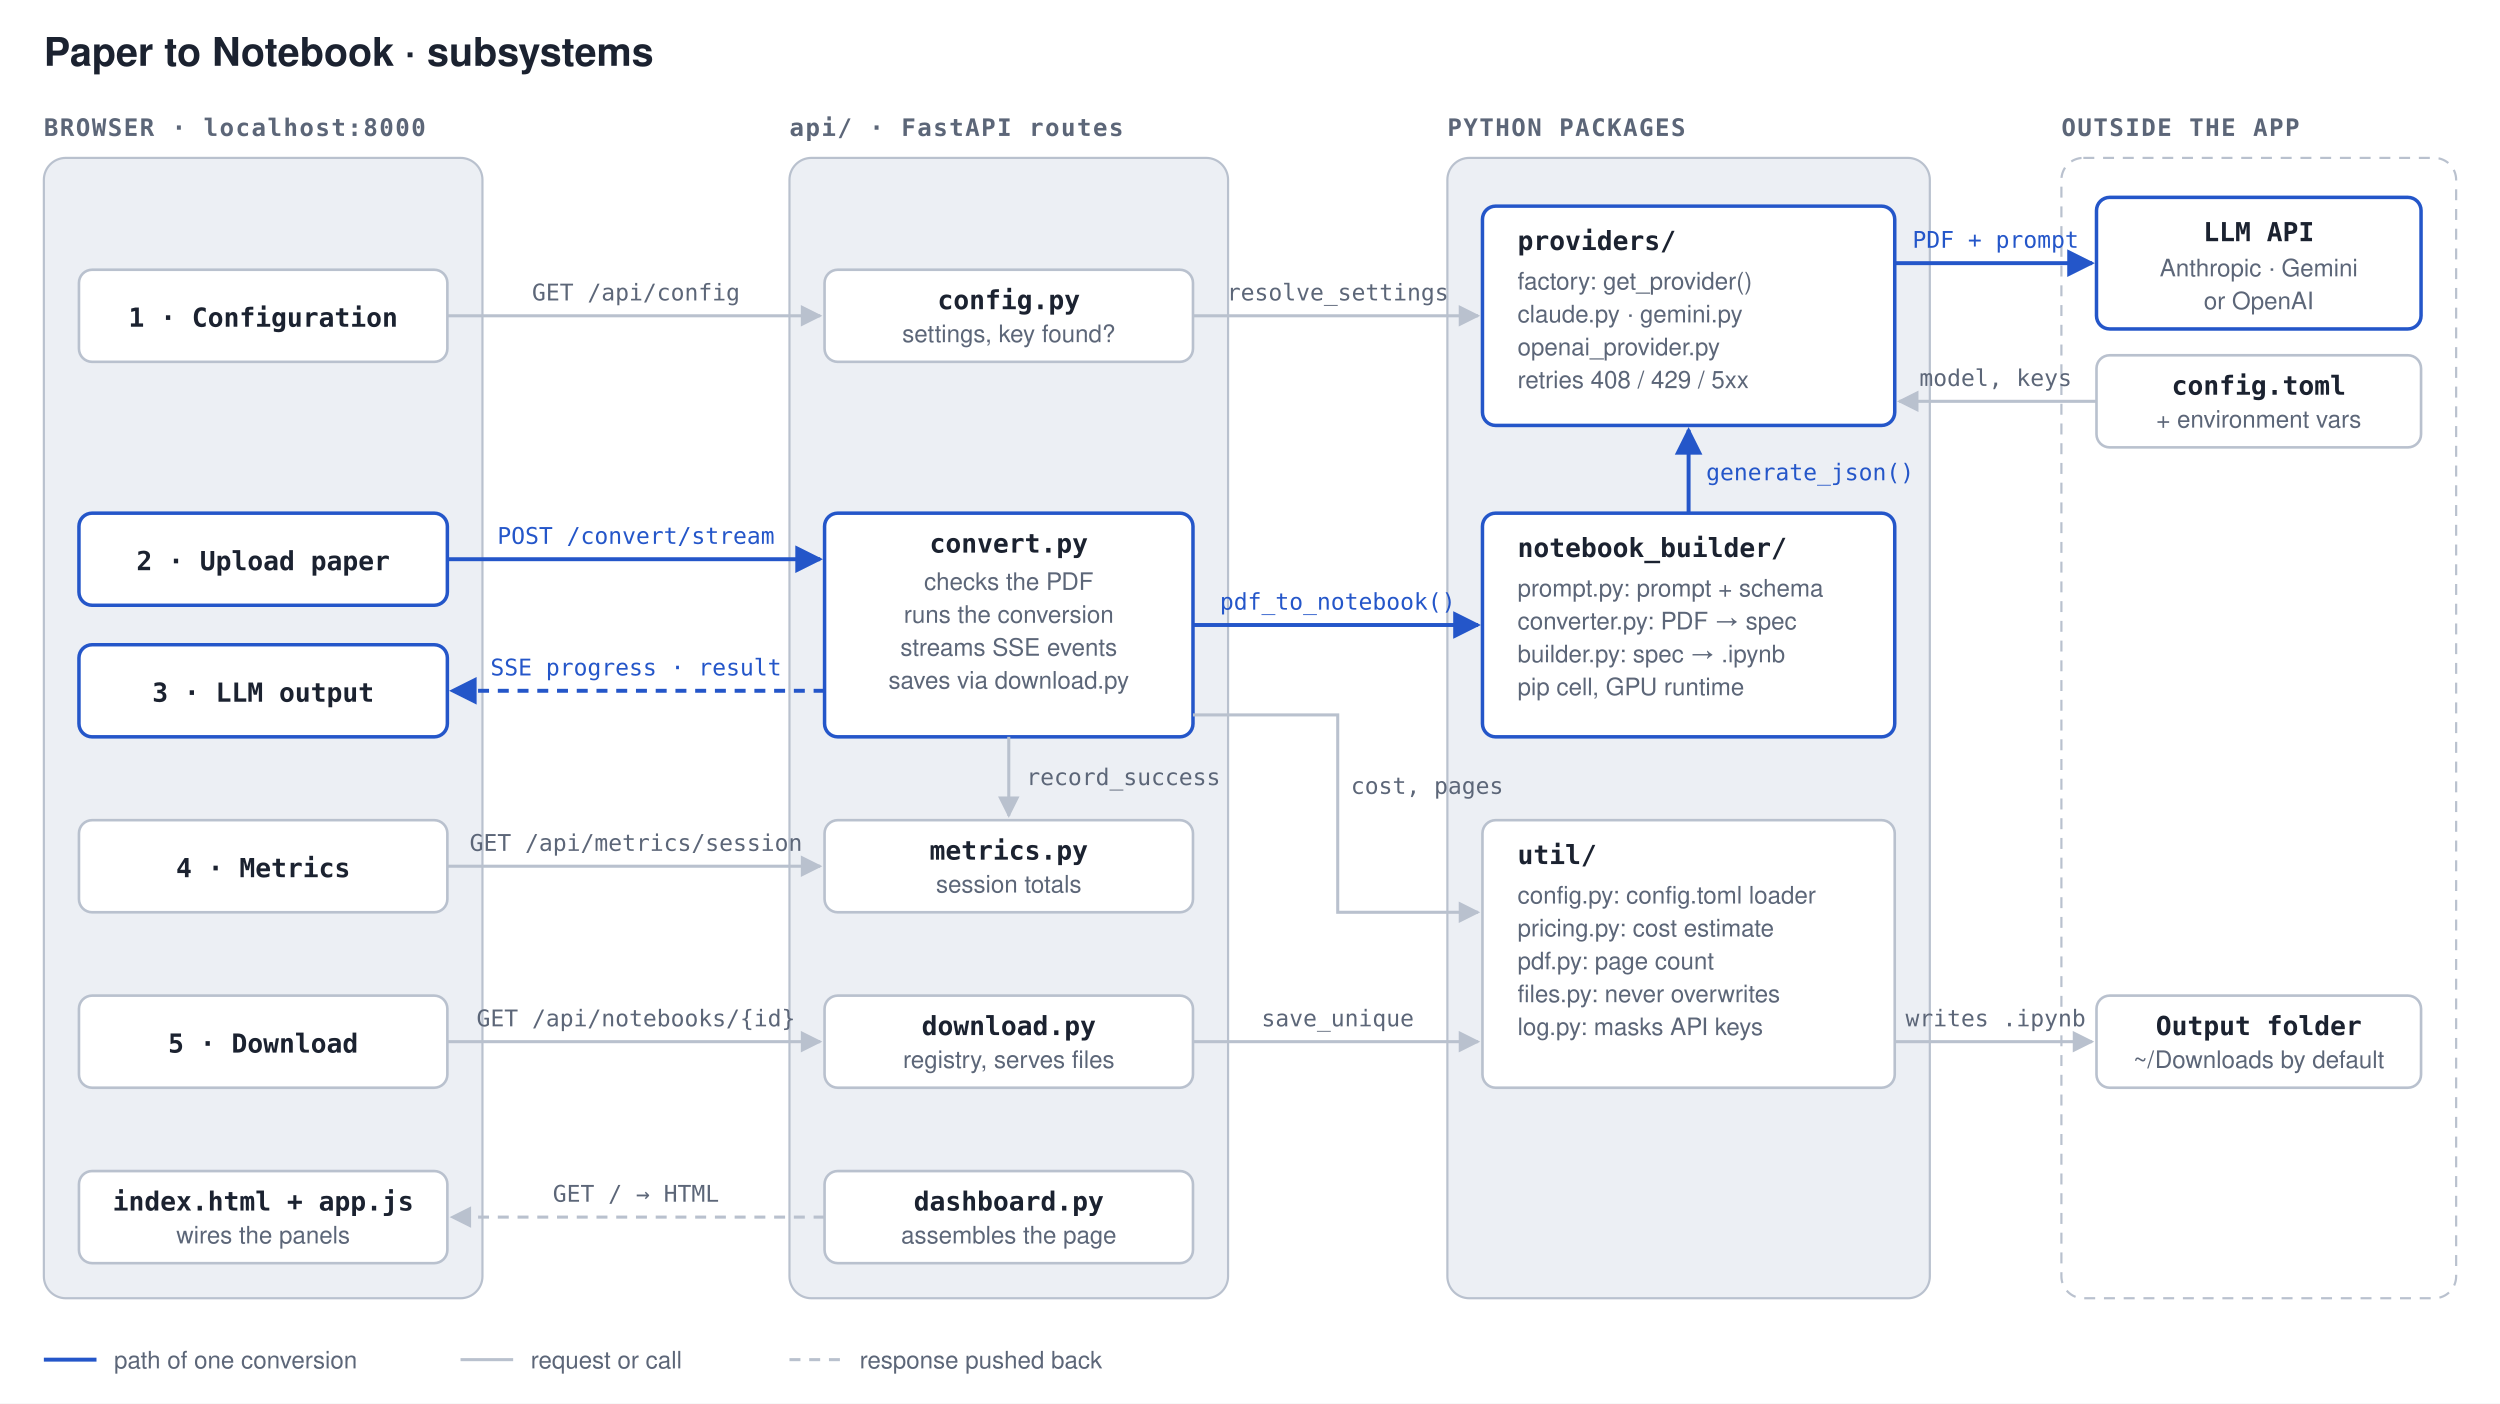
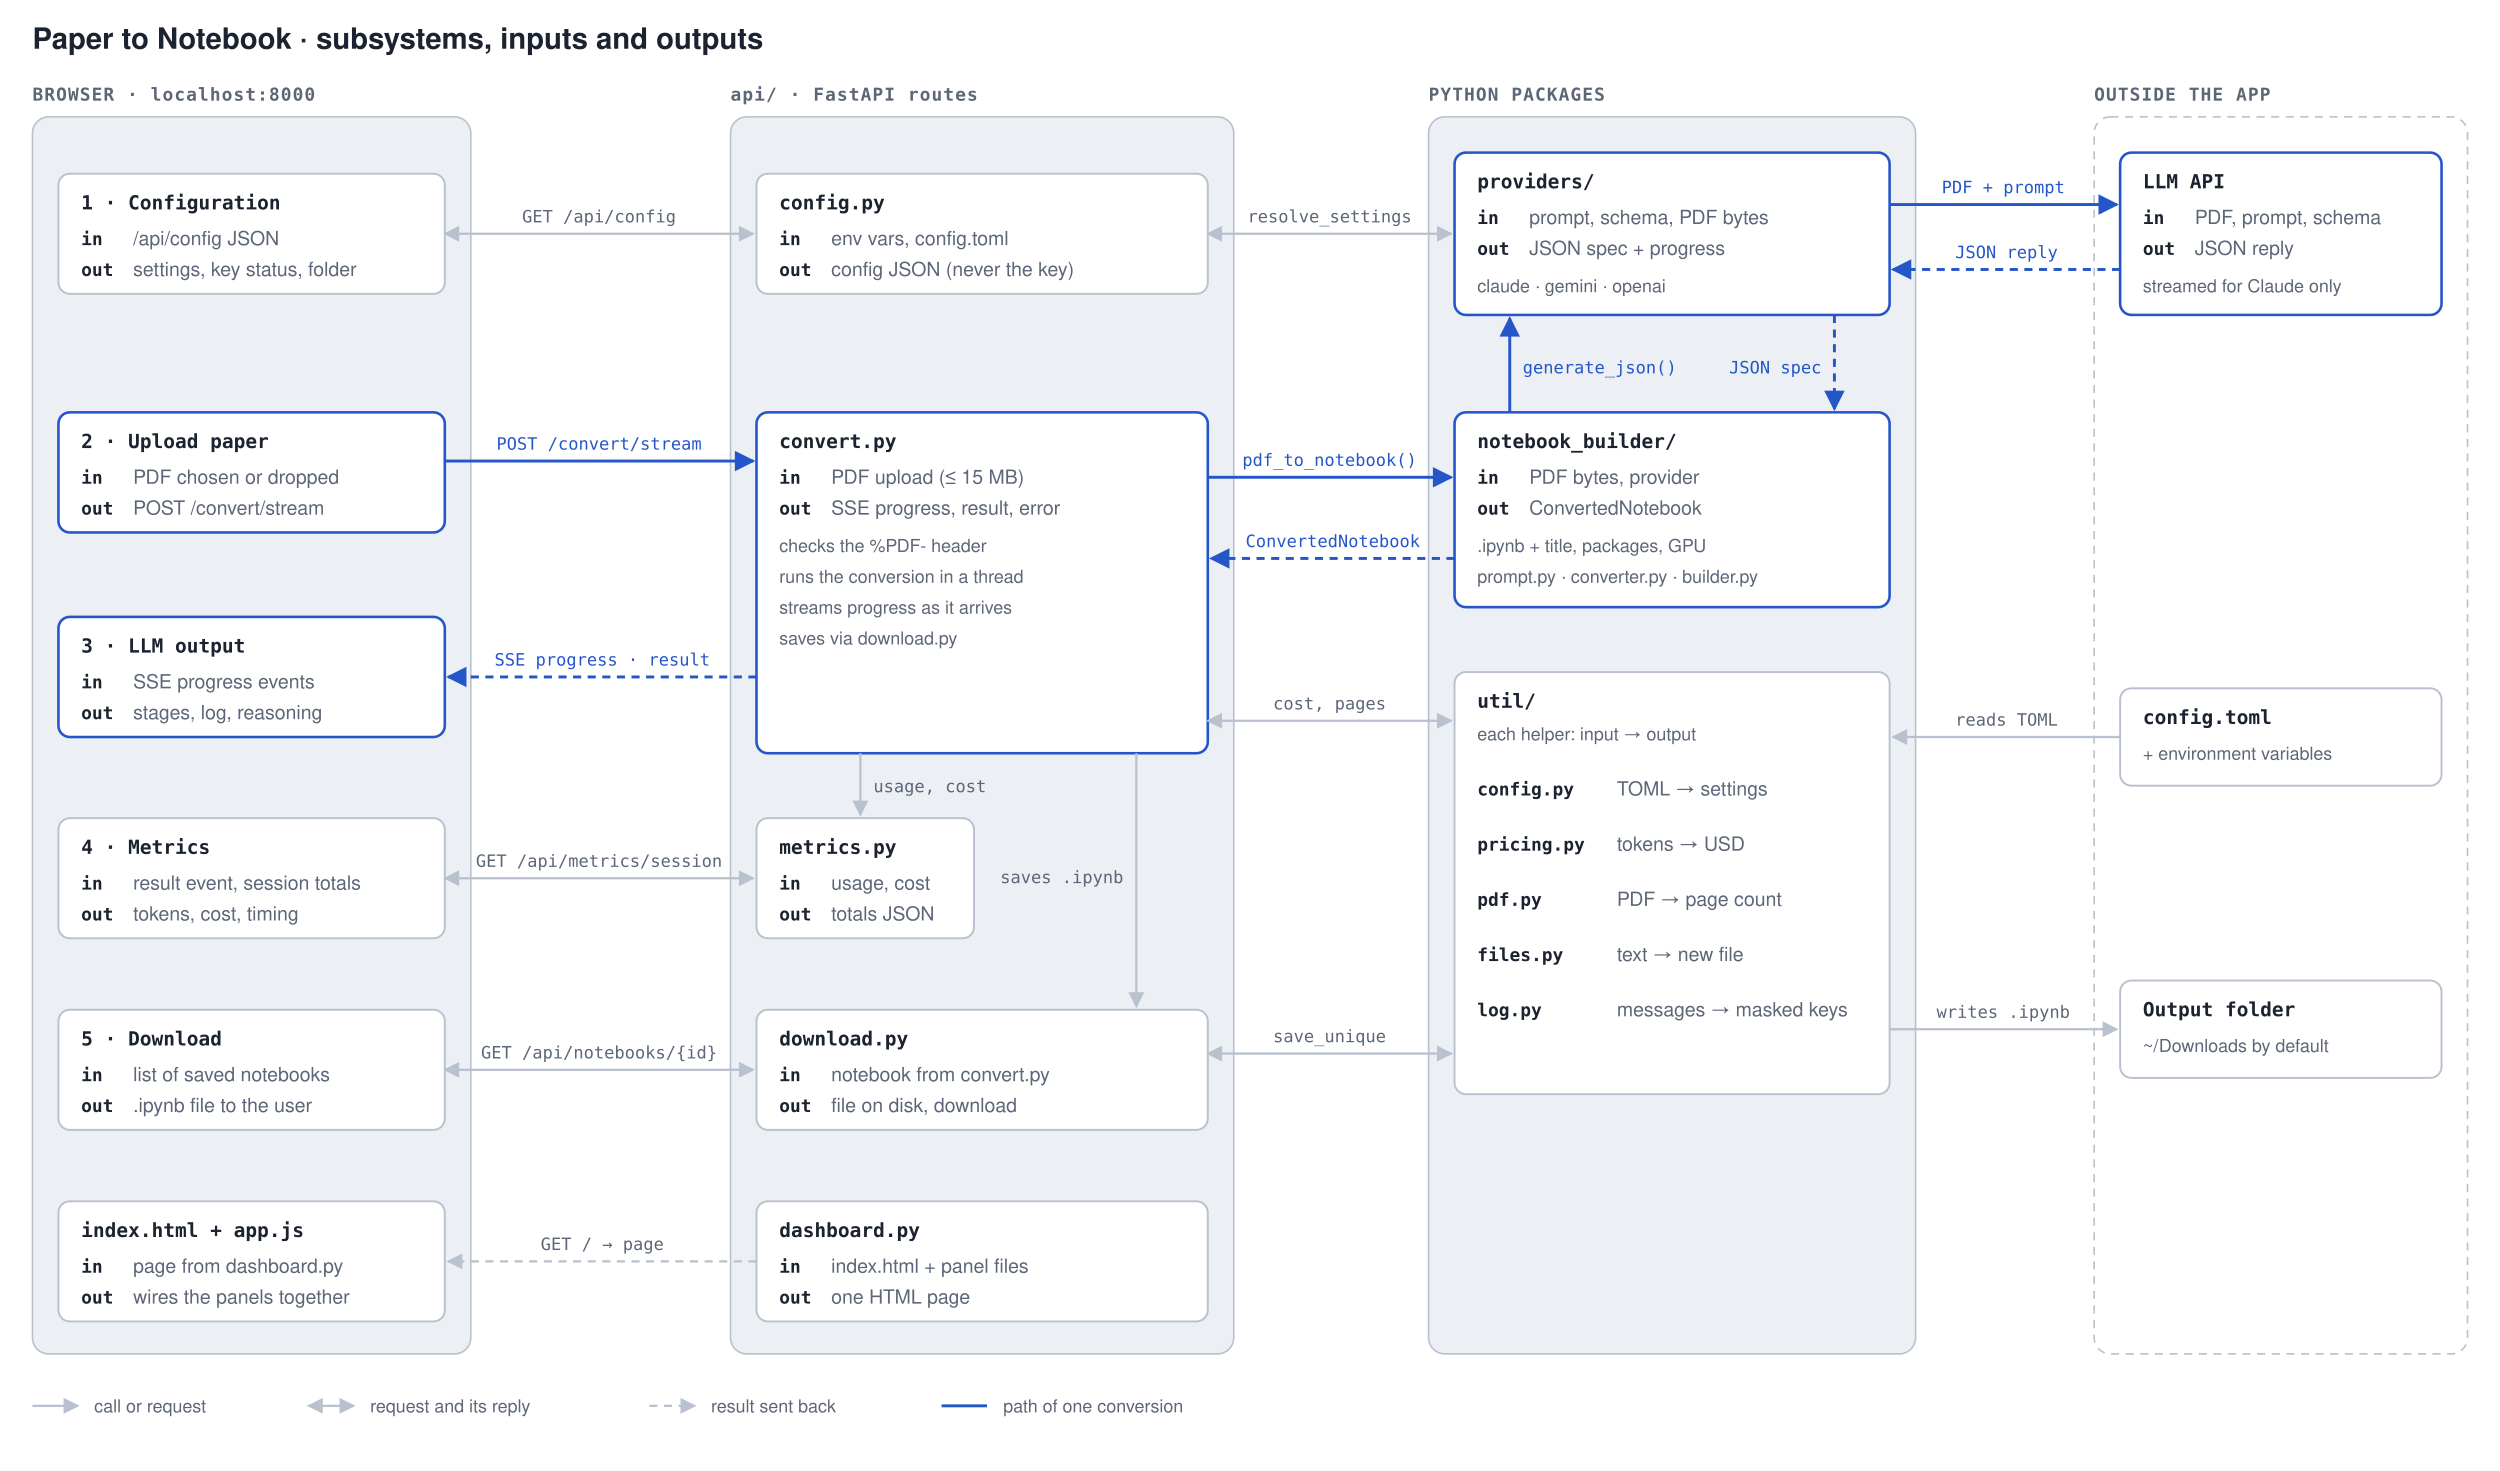
- <svg xmlns="http://www.w3.org/2000/svg" width="1140" height="640" viewBox="0 0 1140 640" role="img" aria-label="Five dashboard panels talk to one FastAPI route module each. The conversion route calls notebook_builder, which asks a provider to call the LLM API. util saves notebooks to the output folder and reads config.toml.">
+ <svg xmlns="http://www.w3.org/2000/svg" width="1540" height="906" viewBox="0 0 1540 906" role="img" aria-label="Subsystems with their inputs and outputs: five dashboard panels each call one FastAPI route; convert.py calls notebook_builder, which calls a provider, which calls the LLM API; each returns its result back along the same path. util reads config.toml and writes notebooks to the output folder.">
  <style>
  .bg { fill: #ffffff; }
  .title { font: 600 18px "IBM Plex Sans", -apple-system, "Segoe UI", Helvetica, Arial, sans-serif; fill: #1b2230; }
  .zone { fill: #eceff4; stroke: #b9c1ce; stroke-width: 1; }
  .zone.ext { fill: none; stroke-dasharray: 5 4; }
  .box { fill: #ffffff; stroke: #b9c1ce; stroke-width: 1.2; }
  .box.acc { stroke: #2456c9; stroke-width: 1.6; }
  .zlabel { font: 600 11px "IBM Plex Mono", Menlo, Consolas, monospace; letter-spacing: 0.06em; fill: #5c6678; }
  .t { font: 600 12px "IBM Plex Mono", Menlo, Consolas, monospace; fill: #1b2230; }
  .s { font: 400 11px "IBM Plex Sans", -apple-system, "Segoe UI", Helvetica, Arial, sans-serif; fill: #5c6678; }
  .lbl { font: 400 10.5px "IBM Plex Mono", Menlo, Consolas, monospace; fill: #5c6678; }
  .lbl.acc { fill: #2456c9; }
+   .io { font: 400 12px "IBM Plex Sans", -apple-system, "Segoe UI", Helvetica, Arial, sans-serif; fill: #5c6678; }
+   .io .k { font: 600 11px "IBM Plex Mono", Menlo, Consolas, monospace; fill: #1b2230; }
  .note { font: italic 400 11px "IBM Plex Sans", -apple-system, "Segoe UI", Helvetica, Arial, sans-serif; fill: #5c6678; }
  .wire { fill: none; stroke: #b9c1ce; stroke-width: 1.4; }
  .wire.acc { stroke: #2456c9; stroke-width: 1.8; }
  .wire.dash { stroke-dasharray: 5 4; }
  .life { stroke: #b9c1ce; stroke-width: 1; stroke-dasharray: 3 4; }
  .head { fill: #b9c1ce; }
  .head.acc { fill: #2456c9; }
  .act { fill: #dfe7fb; stroke: #2456c9; stroke-width: 1; }
</style>
  <defs>
    <marker id="a1" viewBox="0 0 10 10" refX="9" refY="5" markerWidth="7" markerHeight="7" orient="auto-start-reverse">
      <path class="head" d="M0 0 L10 5 L0 10 z" />
    </marker>
    <marker id="a1acc" viewBox="0 0 10 10" refX="9" refY="5" markerWidth="7" markerHeight="7" orient="auto-start-reverse">
      <path class="head acc" d="M0 0 L10 5 L0 10 z" />
    </marker>
  </defs>
-   <rect class="bg" x="0" y="0" width="1140" height="640" />
-   <text class="title" x="20" y="30">Paper to Notebook · subsystems</text>
+   <rect class="bg" x="0" y="0" width="1540" height="906" />
+   <text class="title" x="20" y="30">Paper to Notebook · subsystems, inputs and outputs</text>
  <g transform="translate(0, 44)">
    <text class="zlabel" x="20" y="18">BROWSER · localhost:8000</text>
-     <rect class="zone" x="20" y="28" width="200" height="520" rx="10" />
-     <text class="zlabel" x="360" y="18">api/ · FastAPI routes</text>
-     <rect class="zone" x="360" y="28" width="200" height="520" rx="10" />
-     <text class="zlabel" x="660" y="18">PYTHON PACKAGES</text>
-     <rect class="zone" x="660" y="28" width="220" height="520" rx="10" />
-     <text class="zlabel" x="940" y="18">OUTSIDE THE APP</text>
-     <rect class="zone ext" x="940" y="28" width="180" height="520" rx="10" />
-     <rect class="box" x="36" y="79" width="168" height="42" rx="6" />
-     <text class="t" x="120" y="105" text-anchor="middle">1 · Configuration</text>
-     <rect class="box acc" x="36" y="190" width="168" height="42" rx="6" />
-     <text class="t" x="120" y="216" text-anchor="middle">2 · Upload paper</text>
-     <rect class="box acc" x="36" y="250" width="168" height="42" rx="6" />
-     <text class="t" x="120" y="276" text-anchor="middle">3 · LLM output</text>
-     <rect class="box" x="36" y="330" width="168" height="42" rx="6" />
-     <text class="t" x="120" y="356" text-anchor="middle">4 · Metrics</text>
-     <rect class="box" x="36" y="410" width="168" height="42" rx="6" />
-     <text class="t" x="120" y="436" text-anchor="middle">5 · Download</text>
-     <rect class="box" x="36" y="490" width="168" height="42" rx="6" />
-     <text class="t" x="120" y="508" text-anchor="middle">index.html + app.js</text>
-     <text class="s" x="120" y="523" text-anchor="middle">wires the panels</text>
-     <rect class="box" x="376" y="79" width="168" height="42" rx="6" />
-     <text class="t" x="460" y="97" text-anchor="middle">config.py</text>
-     <text class="s" x="460" y="112" text-anchor="middle">settings, key found?</text>
-     <rect class="box acc" x="376" y="190" width="168" height="102" rx="6" />
-     <text class="t" x="460" y="208" text-anchor="middle">convert.py</text>
-     <text class="s" x="460" y="225" text-anchor="middle">checks the PDF</text>
-     <text class="s" x="460" y="240" text-anchor="middle">runs the conversion</text>
-     <text class="s" x="460" y="255" text-anchor="middle">streams SSE events</text>
-     <text class="s" x="460" y="270" text-anchor="middle">saves via download.py</text>
-     <rect class="box" x="376" y="330" width="168" height="42" rx="6" />
-     <text class="t" x="460" y="348" text-anchor="middle">metrics.py</text>
-     <text class="s" x="460" y="363" text-anchor="middle">session totals</text>
-     <rect class="box" x="376" y="410" width="168" height="42" rx="6" />
-     <text class="t" x="460" y="428" text-anchor="middle">download.py</text>
-     <text class="s" x="460" y="443" text-anchor="middle">registry, serves files</text>
-     <rect class="box" x="376" y="490" width="168" height="42" rx="6" />
-     <text class="t" x="460" y="508" text-anchor="middle">dashboard.py</text>
-     <text class="s" x="460" y="523" text-anchor="middle">assembles the page</text>
-     <rect class="box acc" x="676" y="50" width="188" height="100" rx="6" />
-     <text class="t" x="692" y="70">providers/</text>
-     <text class="s" x="692" y="88">factory: get_provider()</text>
-     <text class="s" x="692" y="103">claude.py · gemini.py</text>
-     <text class="s" x="692" y="118">openai_provider.py</text>
-     <text class="s" x="692" y="133">retries 408 / 429 / 5xx</text>
-     <rect class="box acc" x="676" y="190" width="188" height="102" rx="6" />
-     <text class="t" x="692" y="210">notebook_builder/</text>
-     <text class="s" x="692" y="228">prompt.py: prompt + schema</text>
-     <text class="s" x="692" y="243">converter.py: PDF → spec</text>
-     <text class="s" x="692" y="258">builder.py: spec → .ipynb</text>
-     <text class="s" x="692" y="273">pip cell, GPU runtime</text>
-     <rect class="box" x="676" y="330" width="188" height="122" rx="6" />
-     <text class="t" x="692" y="350">util/</text>
-     <text class="s" x="692" y="368">config.py: config.toml loader</text>
-     <text class="s" x="692" y="383">pricing.py: cost estimate</text>
-     <text class="s" x="692" y="398">pdf.py: page count</text>
-     <text class="s" x="692" y="413">files.py: never overwrites</text>
-     <text class="s" x="692" y="428">log.py: masks API keys</text>
-     <rect class="box acc" x="956" y="46" width="148" height="60" rx="6" />
-     <text class="t" x="1030" y="66" text-anchor="middle">LLM API</text>
-     <text class="s" x="1030" y="82" text-anchor="middle">Anthropic · Gemini</text>
-     <text class="s" x="1030" y="97" text-anchor="middle">or OpenAI</text>
-     <rect class="box" x="956" y="118" width="148" height="42" rx="6" />
-     <text class="t" x="1030" y="136" text-anchor="middle">config.toml</text>
-     <text class="s" x="1030" y="151" text-anchor="middle">+ environment vars</text>
-     <rect class="box" x="956" y="410" width="148" height="42" rx="6" />
-     <text class="t" x="1030" y="428" text-anchor="middle">Output folder</text>
-     <text class="s" x="1030" y="443" text-anchor="middle">~/Downloads by default</text>
-     <line class="wire" x1="204" y1="100" x2="374" y2="100" marker-end="url(#a1)" />
-     <text class="lbl" x="290" y="93" text-anchor="middle">GET /api/config</text>
-     <line class="wire acc" x1="204" y1="211" x2="374" y2="211" marker-end="url(#a1acc)" />
-     <text class="lbl acc" x="290" y="204" text-anchor="middle">POST /convert/stream</text>
-     <line class="wire acc dash" x1="376" y1="271" x2="206" y2="271" marker-end="url(#a1acc)" />
-     <text class="lbl acc" x="290" y="264" text-anchor="middle">SSE progress · result</text>
-     <line class="wire" x1="204" y1="351" x2="374" y2="351" marker-end="url(#a1)" />
-     <text class="lbl" x="290" y="344" text-anchor="middle">GET /api/metrics/session</text>
-     <line class="wire" x1="204" y1="431" x2="374" y2="431" marker-end="url(#a1)" />
-     <text class="lbl" x="290" y="424" text-anchor="middle">GET /api/notebooks/{id}</text>
-     <line class="wire dash" x1="376" y1="511" x2="206" y2="511" marker-end="url(#a1)" />
-     <text class="lbl" x="290" y="504" text-anchor="middle">GET / → HTML</text>
-     <line class="wire" x1="544" y1="100" x2="674" y2="100" marker-end="url(#a1)" />
-     <text class="lbl" x="610" y="93" text-anchor="middle">resolve_settings</text>
-     <line class="wire acc" x1="544" y1="241" x2="674" y2="241" marker-end="url(#a1acc)" />
-     <text class="lbl acc" x="610" y="234" text-anchor="middle">pdf_to_notebook()</text>
-     <line class="wire" x1="460" y1="292" x2="460" y2="328" marker-end="url(#a1)" />
-     <text class="lbl" x="468" y="314">record_success</text>
-     <path class="wire" d="M544 282 H610 V372 H674" marker-end="url(#a1)" />
-     <text class="lbl" x="616" y="318">cost, pages</text>
-     <line class="wire" x1="544" y1="431" x2="674" y2="431" marker-end="url(#a1)" />
-     <text class="lbl" x="610" y="424" text-anchor="middle">save_unique</text>
-     <line class="wire acc" x1="770" y1="190" x2="770" y2="152" marker-end="url(#a1acc)" />
-     <text class="lbl acc" x="778" y="175">generate_json()</text>
-     <line class="wire acc" x1="864" y1="76" x2="954" y2="76" marker-end="url(#a1acc)" />
-     <text class="lbl acc" x="910" y="69" text-anchor="middle">PDF + prompt</text>
-     <line class="wire" x1="956" y1="139" x2="866" y2="139" marker-end="url(#a1)" />
-     <text class="lbl" x="910" y="132" text-anchor="middle">model, keys</text>
-     <line class="wire" x1="864" y1="431" x2="954" y2="431" marker-end="url(#a1)" />
-     <text class="lbl" x="910" y="424" text-anchor="middle">writes .ipynb</text>
-   </g>
-   <g transform="translate(20, 620)">
-     <line class="wire acc" x1="0" y1="0" x2="24" y2="0" />
-     <text class="s" x="32" y="4">path of one conversion</text>
-     <line class="wire" x1="190" y1="0" x2="214" y2="0" />
-     <text class="s" x="222" y="4">request or call</text>
-     <line class="wire dash" x1="340" y1="0" x2="364" y2="0" />
-     <text class="s" x="372" y="4">response pushed back</text>
+     <rect class="zone" x="20" y="28" width="270" height="762" rx="10" />
+     <text class="zlabel" x="450" y="18">api/ · FastAPI routes</text>
+     <rect class="zone" x="450" y="28" width="310" height="762" rx="10" />
+     <text class="zlabel" x="880" y="18">PYTHON PACKAGES</text>
+     <rect class="zone" x="880" y="28" width="300" height="762" rx="10" />
+     <text class="zlabel" x="1290" y="18">OUTSIDE THE APP</text>
+     <rect class="zone ext" x="1290" y="28" width="230" height="762" rx="10" />
+     <rect class="box" x="36" y="63" width="238" height="74" rx="7" />
+     <text class="t" x="50" y="85">1 · Configuration</text>
+     <text class="io" x="50" y="107">
+       <tspan class="k">in</tspan>
+       <tspan x="82">/api/config JSON</tspan>
+     </text>
+     <text class="io" x="50" y="126">
+       <tspan class="k">out</tspan>
+       <tspan x="82">settings, key status, folder</tspan>
+     </text>
+     <rect class="box acc" x="36" y="210" width="238" height="74" rx="7" />
+     <text class="t" x="50" y="232">2 · Upload paper</text>
+     <text class="io" x="50" y="254">
+       <tspan class="k">in</tspan>
+       <tspan x="82">PDF chosen or dropped</tspan>
+     </text>
+     <text class="io" x="50" y="273">
+       <tspan class="k">out</tspan>
+       <tspan x="82">POST /convert/stream</tspan>
+     </text>
+     <rect class="box acc" x="36" y="336" width="238" height="74" rx="7" />
+     <text class="t" x="50" y="358">3 · LLM output</text>
+     <text class="io" x="50" y="380">
+       <tspan class="k">in</tspan>
+       <tspan x="82">SSE progress events</tspan>
+     </text>
+     <text class="io" x="50" y="399">
+       <tspan class="k">out</tspan>
+       <tspan x="82">stages, log, reasoning</tspan>
+     </text>
+     <rect class="box" x="36" y="460" width="238" height="74" rx="7" />
+     <text class="t" x="50" y="482">4 · Metrics</text>
+     <text class="io" x="50" y="504">
+       <tspan class="k">in</tspan>
+       <tspan x="82">result event, session totals</tspan>
+     </text>
+     <text class="io" x="50" y="523">
+       <tspan class="k">out</tspan>
+       <tspan x="82">tokens, cost, timing</tspan>
+     </text>
+     <rect class="box" x="36" y="578" width="238" height="74" rx="7" />
+     <text class="t" x="50" y="600">5 · Download</text>
+     <text class="io" x="50" y="622">
+       <tspan class="k">in</tspan>
+       <tspan x="82">list of saved notebooks</tspan>
+     </text>
+     <text class="io" x="50" y="641">
+       <tspan class="k">out</tspan>
+       <tspan x="82">.ipynb file to the user</tspan>
+     </text>
+     <rect class="box" x="36" y="696" width="238" height="74" rx="7" />
+     <text class="t" x="50" y="718">index.html + app.js</text>
+     <text class="io" x="50" y="740">
+       <tspan class="k">in</tspan>
+       <tspan x="82">page from dashboard.py</tspan>
+     </text>
+     <text class="io" x="50" y="759">
+       <tspan class="k">out</tspan>
+       <tspan x="82">wires the panels together</tspan>
+     </text>
+     <rect class="box" x="466" y="63" width="278" height="74" rx="7" />
+     <text class="t" x="480" y="85">config.py</text>
+     <text class="io" x="480" y="107">
+       <tspan class="k">in</tspan>
+       <tspan x="512">env vars, config.toml</tspan>
+     </text>
+     <text class="io" x="480" y="126">
+       <tspan class="k">out</tspan>
+       <tspan x="512">config JSON (never the key)</tspan>
+     </text>
+     <rect class="box acc" x="466" y="210" width="278" height="210" rx="7" />
+     <text class="t" x="480" y="232">convert.py</text>
+     <text class="io" x="480" y="254">
+       <tspan class="k">in</tspan>
+       <tspan x="512">PDF upload (≤ 15 MB)</tspan>
+     </text>
+     <text class="io" x="480" y="273">
+       <tspan class="k">out</tspan>
+       <tspan x="512">SSE progress, result, error</tspan>
+     </text>
+     <text class="s" x="480" y="296">checks the %PDF- header</text>
+     <text class="s" x="480" y="315">runs the conversion in a thread</text>
+     <text class="s" x="480" y="334">streams progress as it arrives</text>
+     <text class="s" x="480" y="353">saves via download.py</text>
+     <rect class="box" x="466" y="460" width="134" height="74" rx="7" />
+     <text class="t" x="480" y="482">metrics.py</text>
+     <text class="io" x="480" y="504">
+       <tspan class="k">in</tspan>
+       <tspan x="512">usage, cost</tspan>
+     </text>
+     <text class="io" x="480" y="523">
+       <tspan class="k">out</tspan>
+       <tspan x="512">totals JSON</tspan>
+     </text>
+     <rect class="box" x="466" y="578" width="278" height="74" rx="7" />
+     <text class="t" x="480" y="600">download.py</text>
+     <text class="io" x="480" y="622">
+       <tspan class="k">in</tspan>
+       <tspan x="512">notebook from convert.py</tspan>
+     </text>
+     <text class="io" x="480" y="641">
+       <tspan class="k">out</tspan>
+       <tspan x="512">file on disk, download</tspan>
+     </text>
+     <rect class="box" x="466" y="696" width="278" height="74" rx="7" />
+     <text class="t" x="480" y="718">dashboard.py</text>
+     <text class="io" x="480" y="740">
+       <tspan class="k">in</tspan>
+       <tspan x="512">index.html + panel files</tspan>
+     </text>
+     <text class="io" x="480" y="759">
+       <tspan class="k">out</tspan>
+       <tspan x="512">one HTML page</tspan>
+     </text>
+     <rect class="box acc" x="896" y="50" width="268" height="100" rx="7" />
+     <text class="t" x="910" y="72">providers/</text>
+     <text class="io" x="910" y="94">
+       <tspan class="k">in</tspan>
+       <tspan x="942">prompt, schema, PDF bytes</tspan>
+     </text>
+     <text class="io" x="910" y="113">
+       <tspan class="k">out</tspan>
+       <tspan x="942">JSON spec + progress</tspan>
+     </text>
+     <text class="s" x="910" y="136">claude · gemini · openai</text>
+     <rect class="box acc" x="896" y="210" width="268" height="120" rx="7" />
+     <text class="t" x="910" y="232">notebook_builder/</text>
+     <text class="io" x="910" y="254">
+       <tspan class="k">in</tspan>
+       <tspan x="942">PDF bytes, provider</tspan>
+     </text>
+     <text class="io" x="910" y="273">
+       <tspan class="k">out</tspan>
+       <tspan x="942">ConvertedNotebook</tspan>
+     </text>
+     <text class="s" x="910" y="296">.ipynb + title, packages, GPU</text>
+     <text class="s" x="910" y="315">prompt.py · converter.py · builder.py</text>
+     <rect class="box" x="896" y="370" width="268" height="260" rx="7" />
+     <text class="t" x="910" y="392">util/</text>
+     <text class="s" x="910" y="412">each helper: input → output</text>
+     <text class="io" x="910" y="446">
+       <tspan class="k">config.py</tspan>
+       <tspan x="996">TOML → settings</tspan>
+     </text>
+     <text class="io" x="910" y="480">
+       <tspan class="k">pricing.py</tspan>
+       <tspan x="996">tokens → USD</tspan>
+     </text>
+     <text class="io" x="910" y="514">
+       <tspan class="k">pdf.py</tspan>
+       <tspan x="996">PDF → page count</tspan>
+     </text>
+     <text class="io" x="910" y="548">
+       <tspan class="k">files.py</tspan>
+       <tspan x="996">text → new file</tspan>
+     </text>
+     <text class="io" x="910" y="582">
+       <tspan class="k">log.py</tspan>
+       <tspan x="996">messages → masked keys</tspan>
+     </text>
+     <rect class="box acc" x="1306" y="50" width="198" height="100" rx="7" />
+     <text class="t" x="1320" y="72">LLM API</text>
+     <text class="io" x="1320" y="94">
+       <tspan class="k">in</tspan>
+       <tspan x="1352">PDF, prompt, schema</tspan>
+     </text>
+     <text class="io" x="1320" y="113">
+       <tspan class="k">out</tspan>
+       <tspan x="1352">JSON reply</tspan>
+     </text>
+     <text class="s" x="1320" y="136">streamed for Claude only</text>
+     <rect class="box" x="1306" y="380" width="198" height="60" rx="7" />
+     <text class="t" x="1320" y="402">config.toml</text>
+     <text class="s" x="1320" y="424">+ environment variables</text>
+     <rect class="box" x="1306" y="560" width="198" height="60" rx="7" />
+     <text class="t" x="1320" y="582">Output folder</text>
+     <text class="s" x="1320" y="604">~/Downloads by default</text>
+     <line class="wire" x1="274" y1="100" x2="464" y2="100" marker-start="url(#a1)" marker-end="url(#a1)" />
+     <text class="lbl" x="369.0" y="93" text-anchor="middle">GET /api/config</text>
+     <line class="wire acc" x1="274" y1="240" x2="464" y2="240" marker-end="url(#a1acc)" />
+     <text class="lbl acc" x="369.0" y="233" text-anchor="middle">POST /convert/stream</text>
+     <line class="wire acc dash" x1="466" y1="373" x2="276" y2="373" marker-end="url(#a1acc)" />
+     <text class="lbl acc" x="371.0" y="366" text-anchor="middle">SSE progress · result</text>
+     <line class="wire" x1="274" y1="497" x2="464" y2="497" marker-start="url(#a1)" marker-end="url(#a1)" />
+     <text class="lbl" x="369.0" y="490" text-anchor="middle">GET /api/metrics/session</text>
+     <line class="wire" x1="274" y1="615" x2="464" y2="615" marker-start="url(#a1)" marker-end="url(#a1)" />
+     <text class="lbl" x="369.0" y="608" text-anchor="middle">GET /api/notebooks/{id}</text>
+     <line class="wire dash" x1="466" y1="733" x2="276" y2="733" marker-end="url(#a1)" />
+     <text class="lbl" x="371.0" y="726" text-anchor="middle">GET / → page</text>
+     <line class="wire" x1="744" y1="100" x2="894" y2="100" marker-start="url(#a1)" marker-end="url(#a1)" />
+     <text class="lbl" x="819.0" y="93" text-anchor="middle">resolve_settings</text>
+     <line class="wire acc" x1="744" y1="250" x2="894" y2="250" marker-end="url(#a1acc)" />
+     <text class="lbl acc" x="819.0" y="243" text-anchor="middle">pdf_to_notebook()</text>
+     <line class="wire acc dash" x1="896" y1="300" x2="746" y2="300" marker-end="url(#a1acc)" />
+     <text class="lbl acc" x="821.0" y="293" text-anchor="middle">ConvertedNotebook</text>
+     <line class="wire" x1="744" y1="400" x2="894" y2="400" marker-start="url(#a1)" marker-end="url(#a1)" />
+     <text class="lbl" x="819.0" y="393" text-anchor="middle">cost, pages</text>
+     <line class="wire" x1="744" y1="605" x2="894" y2="605" marker-start="url(#a1)" marker-end="url(#a1)" />
+     <text class="lbl" x="819.0" y="598" text-anchor="middle">save_unique</text>
+     <line class="wire" x1="530" y1="420" x2="530" y2="458" marker-end="url(#a1)" />
+     <text class="lbl" x="538" y="444" text-anchor="start">usage, cost</text>
+     <line class="wire" x1="700" y1="420" x2="700" y2="576" marker-end="url(#a1)" />
+     <text class="lbl" x="692" y="500" text-anchor="end">saves .ipynb</text>
+     <line class="wire acc" x1="930" y1="210" x2="930" y2="152" marker-end="url(#a1acc)" />
+     <text class="lbl acc" x="938" y="186" text-anchor="start">generate_json()</text>
+     <line class="wire acc dash" x1="1130" y1="150" x2="1130" y2="208" marker-end="url(#a1acc)" />
+     <text class="lbl acc" x="1122" y="186" text-anchor="end">JSON spec</text>
+     <line class="wire acc" x1="1164" y1="82" x2="1304" y2="82" marker-end="url(#a1acc)" />
+     <text class="lbl acc" x="1234.0" y="75" text-anchor="middle">PDF + prompt</text>
+     <line class="wire acc dash" x1="1306" y1="122" x2="1166" y2="122" marker-end="url(#a1acc)" />
+     <text class="lbl acc" x="1236.0" y="115" text-anchor="middle">JSON reply</text>
+     <line class="wire" x1="1306" y1="410" x2="1166" y2="410" marker-end="url(#a1)" />
+     <text class="lbl" x="1236.0" y="403" text-anchor="middle">reads TOML</text>
+     <line class="wire" x1="1164" y1="590" x2="1304" y2="590" marker-end="url(#a1)" />
+     <text class="lbl" x="1234.0" y="583" text-anchor="middle">writes .ipynb</text>
+     <g transform="translate(20, 826)">
+       <line class="wire" x1="0" y1="-4" x2="28" y2="-4" marker-end="url(#a1)" />
+       <text class="s" x="38" y="0">call or request</text>
+       <line class="wire" x1="170" y1="-4" x2="198" y2="-4" marker-start="url(#a1)" marker-end="url(#a1)" />
+       <text class="s" x="208" y="0">request and its reply</text>
+       <line class="wire dash" x1="380" y1="-4" x2="408" y2="-4" marker-end="url(#a1)" />
+       <text class="s" x="418" y="0">result sent back</text>
+       <line class="wire acc" x1="560" y1="-4" x2="588" y2="-4" />
+       <text class="s" x="598" y="0">path of one conversion</text>
+     </g>
  </g>
</svg>
